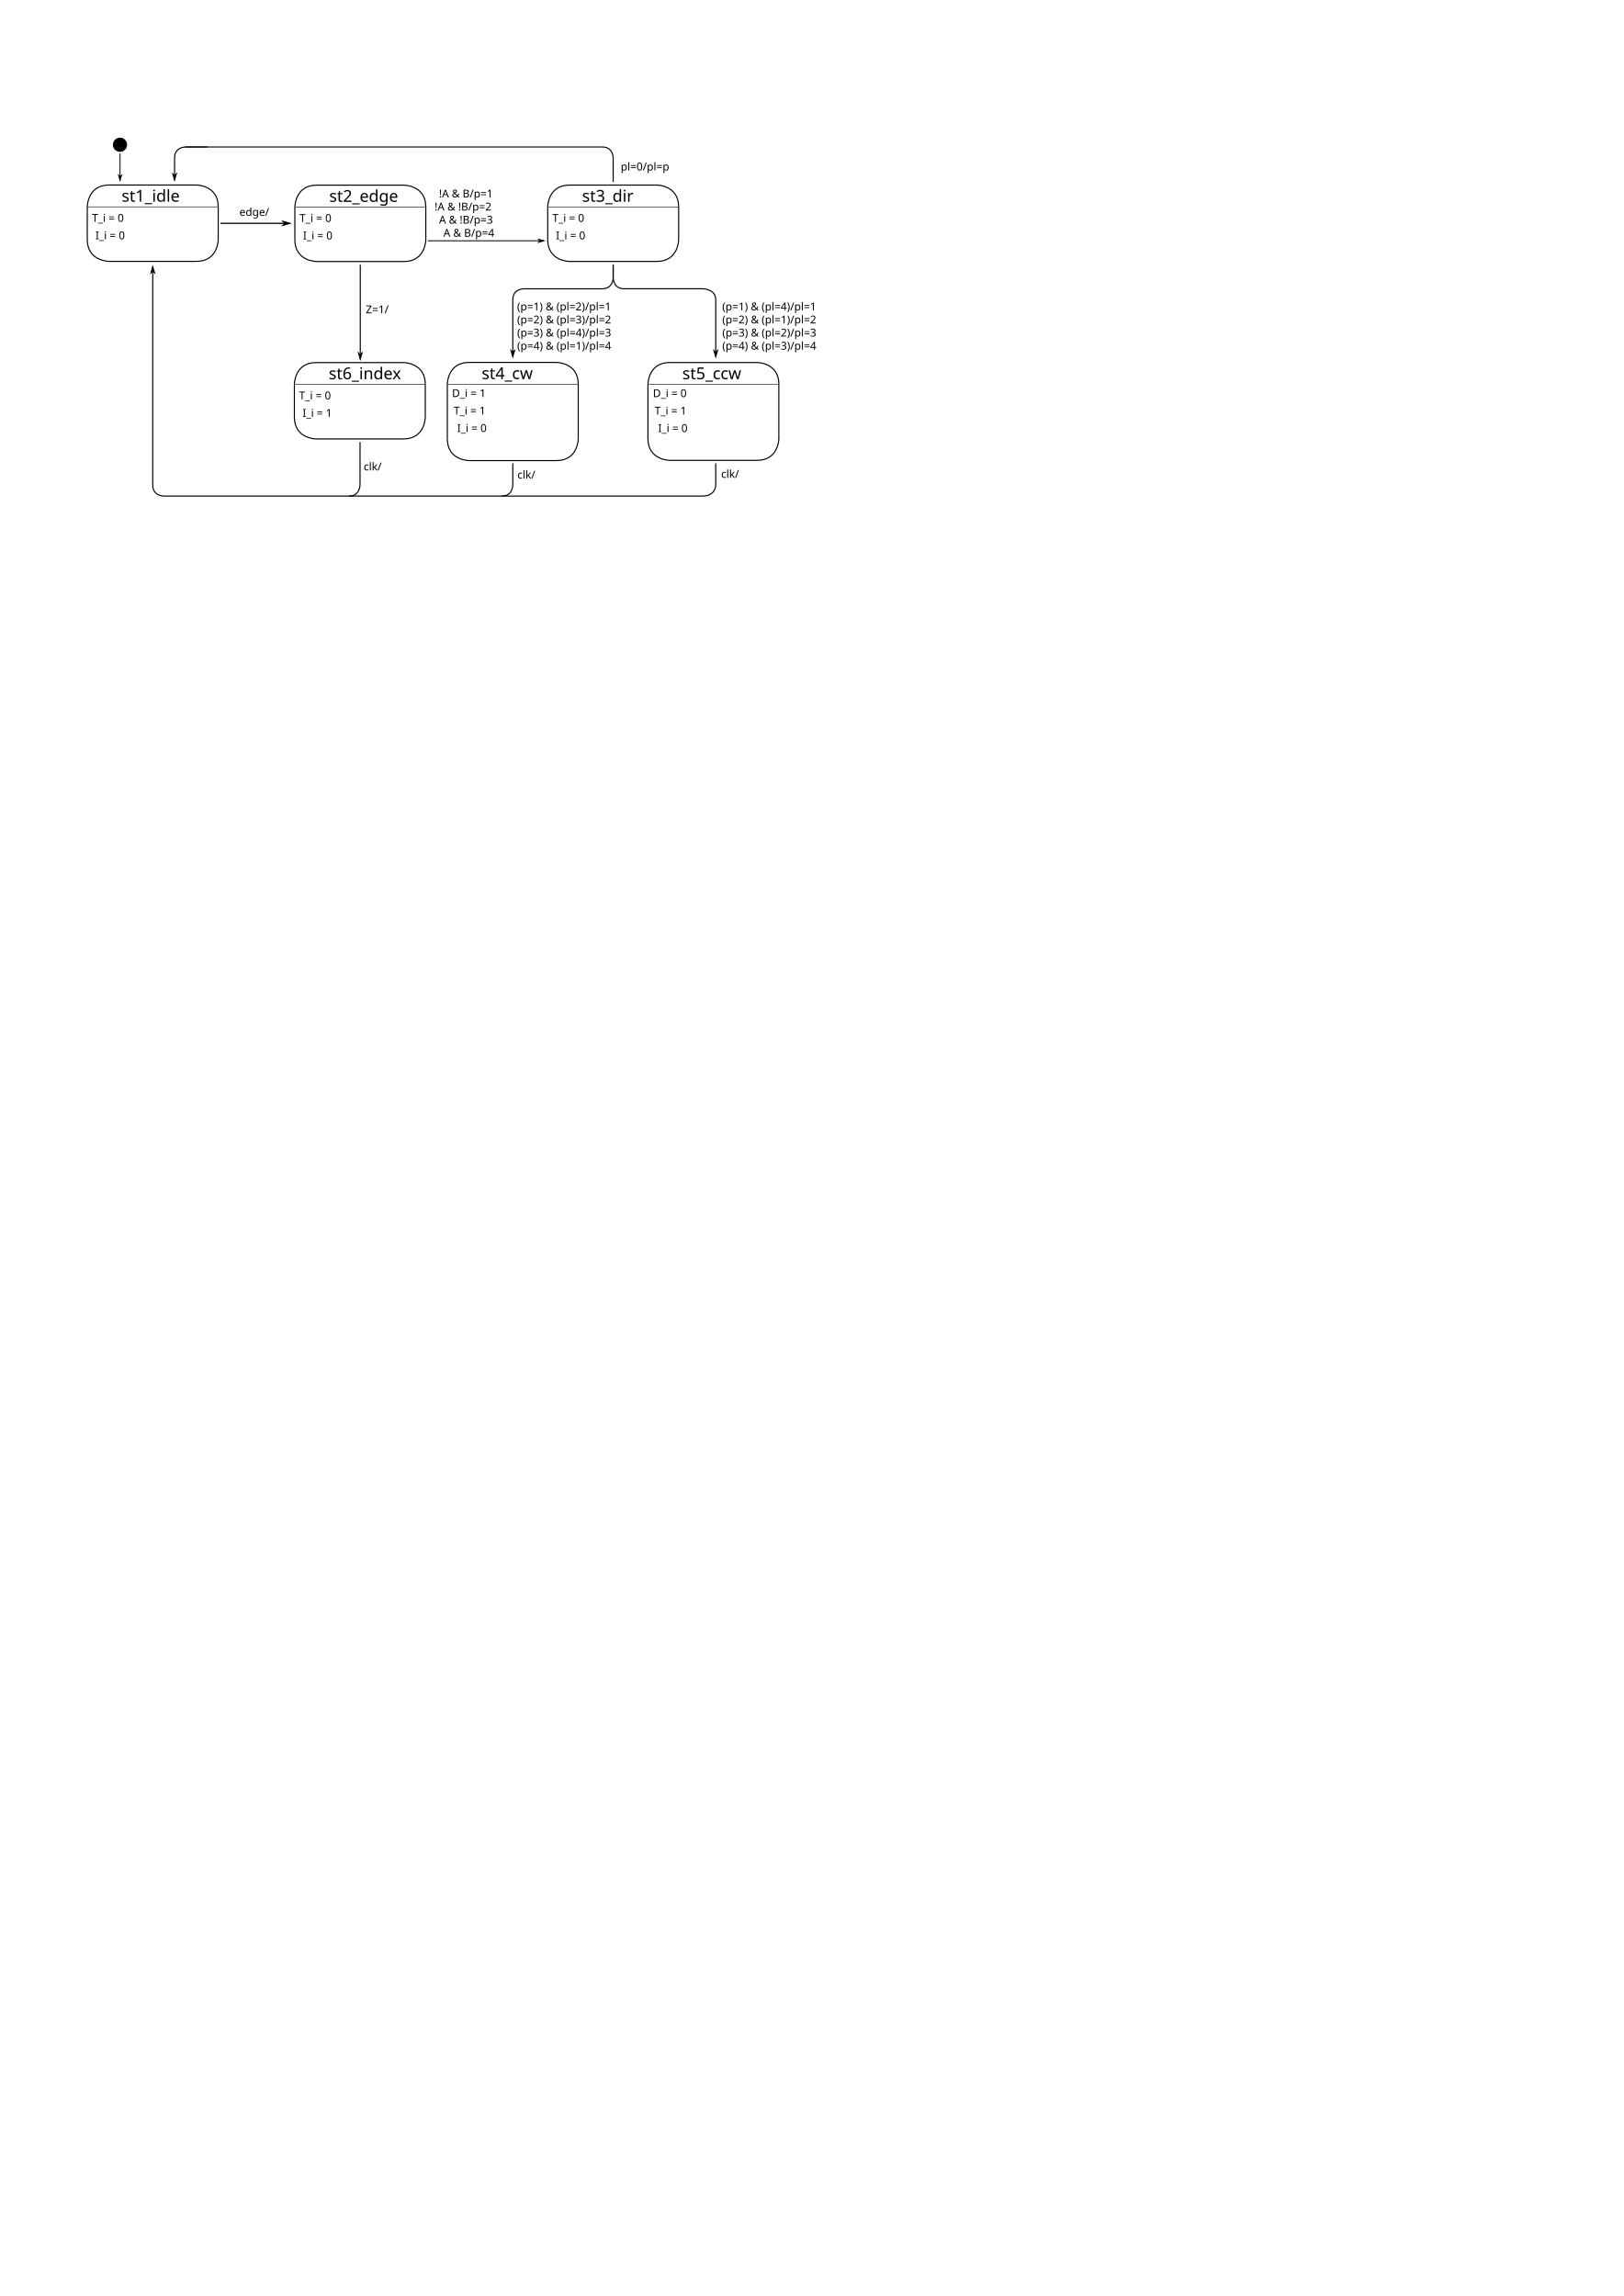
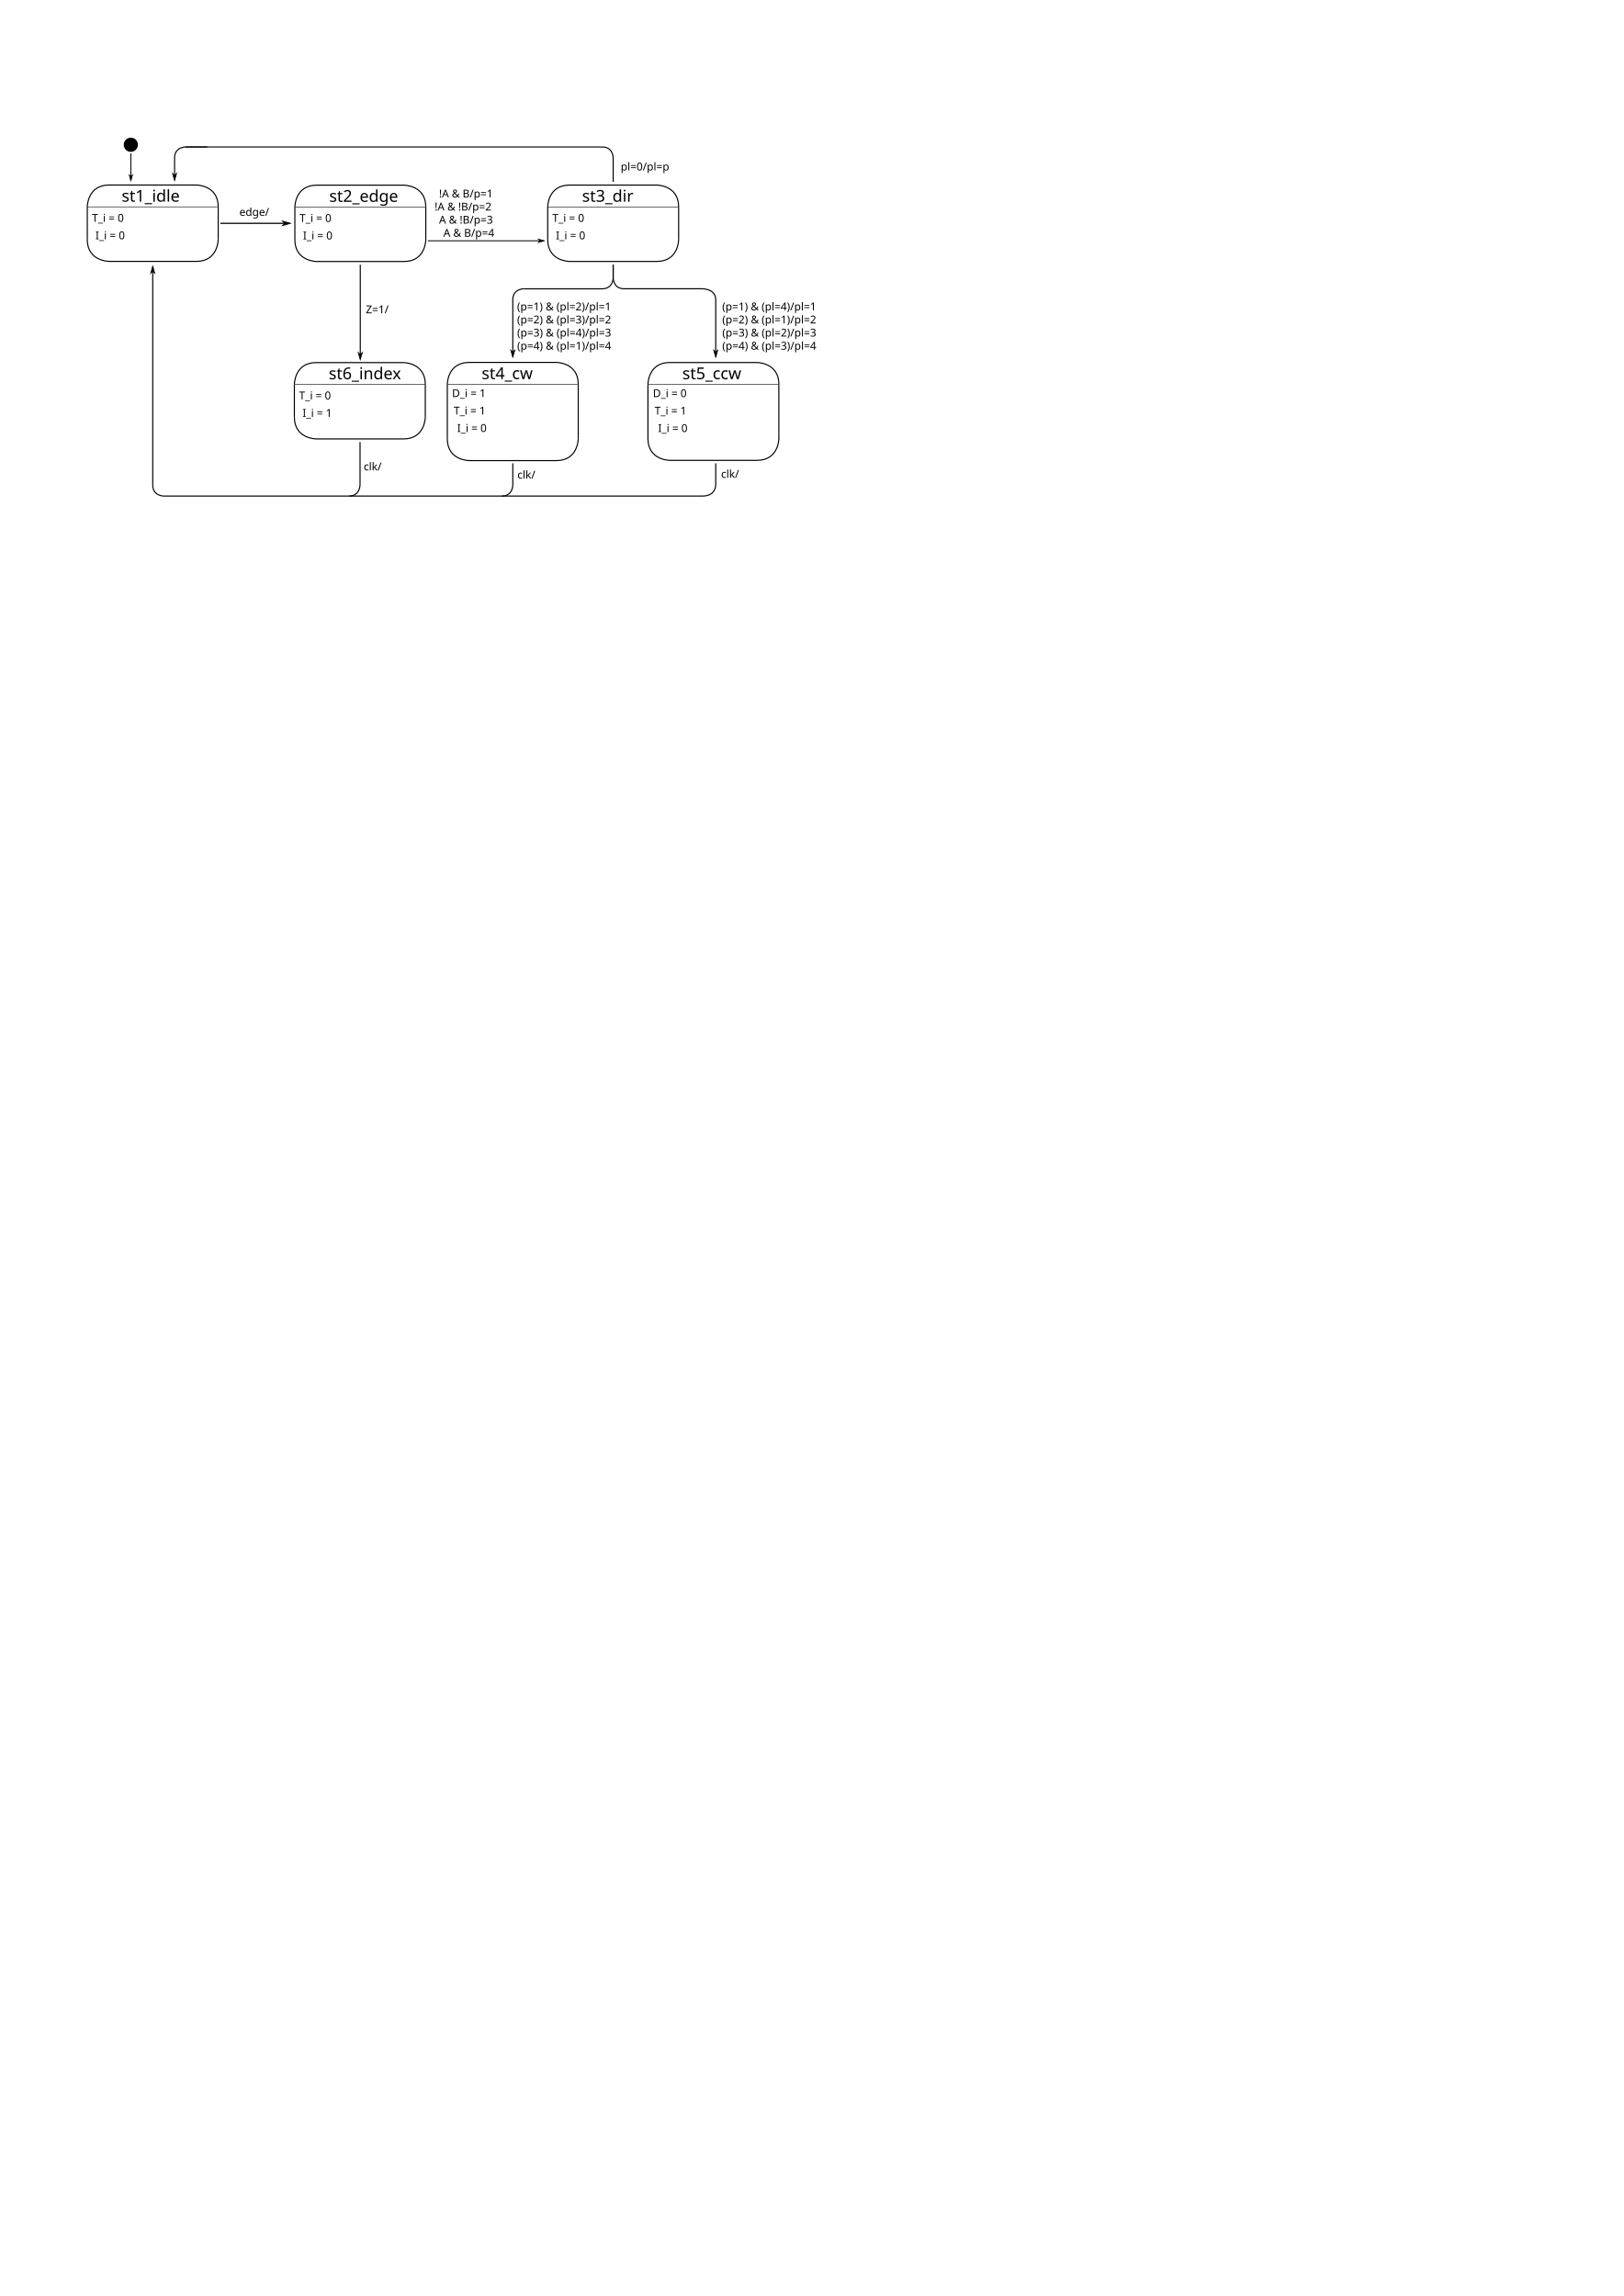
<svg xmlns="http://www.w3.org/2000/svg" width="210mm" height="297mm" viewBox="0 0 744.094 1052.362" id="svg4249" version="1.1">
  <defs id="defs4251">
    <marker style="overflow:visible;" id="marker4977" refX="0.0" refY="0.0" orient="auto">
      <path transform="scale(0.4) rotate(180) translate(10,0)" style="fill-rule:evenodd;stroke:#000000;stroke-width:1pt;stroke-opacity:1;fill:#000000;fill-opacity:1" d="M 0.0,0.0 L 5.0,-5.0 L -12.5,0.0 L 5.0,5.0 L 0.0,0.0 z " id="path4979" />
    </marker>
    <marker style="overflow:visible;" id="marker8967" refX="0.0" refY="0.0" orient="auto">
      <path transform="scale(0.4) rotate(180) translate(10,0)" style="fill-rule:evenodd;stroke:#000000;stroke-width:1pt;stroke-opacity:1;fill:#000000;fill-opacity:1" d="M 0.0,0.0 L 5.0,-5.0 L -12.5,0.0 L 5.0,5.0 L 0.0,0.0 z " id="path8969" />
    </marker>
    <marker orient="auto" refY="0.0" refX="0.0" id="marker8829" style="overflow:visible;">
      <path id="path8831" d="M 0.0,0.0 L 5.0,-5.0 L -12.5,0.0 L 5.0,5.0 L 0.0,0.0 z " style="fill-rule:evenodd;stroke:#000000;stroke-width:1pt;stroke-opacity:1;fill:#000000;fill-opacity:1" transform="scale(0.4) rotate(180) translate(10,0)" />
    </marker>
    <marker style="overflow:visible;" id="marker8721" refX="0.0" refY="0.0" orient="auto">
      <path transform="scale(0.4) rotate(180) translate(10,0)" style="fill-rule:evenodd;stroke:#000000;stroke-width:1pt;stroke-opacity:1;fill:#000000;fill-opacity:1" d="M 0.0,0.0 L 5.0,-5.0 L -12.5,0.0 L 5.0,5.0 L 0.0,0.0 z " id="path8723" />
    </marker>
    <marker orient="auto" refY="0.0" refX="0.0" id="marker5835" style="overflow:visible;">
      <path id="path5837" d="M 0.0,0.0 L 5.0,-5.0 L -12.5,0.0 L 5.0,5.0 L 0.0,0.0 z " style="fill-rule:evenodd;stroke:#000000;stroke-width:1pt;stroke-opacity:1;fill:#000000;fill-opacity:1" transform="scale(0.4) rotate(180) translate(10,0)" />
    </marker>
    <marker orient="auto" refY="0.0" refX="0.0" id="marker5759" style="overflow:visible;">
      <path id="path5761" d="M 0.0,0.0 L 5.0,-5.0 L -12.5,0.0 L 5.0,5.0 L 0.0,0.0 z " style="fill-rule:evenodd;stroke:#000000;stroke-width:1pt;stroke-opacity:1;fill:#000000;fill-opacity:1" transform="scale(0.2) rotate(180) translate(6,0)" />
    </marker>
    <marker orient="auto" refY="0.0" refX="0.0" id="marker5713" style="overflow:visible;">
      <path id="path5715" d="M 0.0,0.0 L 5.0,-5.0 L -12.5,0.0 L 5.0,5.0 L 0.0,0.0 z " style="fill-rule:evenodd;stroke:#000000;stroke-width:1pt;stroke-opacity:1;fill:#000000;fill-opacity:1" transform="scale(0.4) rotate(180) translate(10,0)" />
    </marker>
    <marker orient="auto" refY="0.0" refX="0.0" id="marker5665" style="overflow:visible;">
      <path id="path5667" d="M 0.0,0.0 L 5.0,-5.0 L -12.5,0.0 L 5.0,5.0 L 0.0,0.0 z " style="fill-rule:evenodd;stroke:#000000;stroke-width:1pt;stroke-opacity:1;fill:#000000;fill-opacity:1" transform="scale(0.4) rotate(180) translate(10,0)" />
    </marker>
    <marker orient="auto" refY="0.0" refX="0.0" id="Arrow2Lend" style="overflow:visible;">
      <path id="path5340" style="fill-rule:evenodd;stroke-width:0.625;stroke-linejoin:round;stroke:#000000;stroke-opacity:1;fill:#000000;fill-opacity:1" d="M 8.719,4.034 L -2.207,0.016 L 8.719,-4.002 C 6.973,-1.63 6.983,1.616 8.719,4.034 z " transform="scale(1.1) rotate(180) translate(1,0)" />
    </marker>
    <marker orient="auto" refY="0.0" refX="0.0" id="Arrow1Mend" style="overflow:visible;">
      <path id="path5328" d="M 0.0,0.0 L 5.0,-5.0 L -12.5,0.0 L 5.0,5.0 L 0.0,0.0 z " style="fill-rule:evenodd;stroke:#000000;stroke-width:1pt;stroke-opacity:1;fill:#000000;fill-opacity:1" transform="scale(0.4) rotate(180) translate(10,0)" />
    </marker>
    <marker orient="auto" refY="0.0" refX="0.0" id="Arrow1Send" style="overflow:visible;">
      <path id="path5334" d="M 0.0,0.0 L 5.0,-5.0 L -12.5,0.0 L 5.0,5.0 L 0.0,0.0 z " style="fill-rule:evenodd;stroke:#000000;stroke-width:1pt;stroke-opacity:1;fill:#000000;fill-opacity:1" transform="scale(0.2) rotate(180) translate(6,0)" />
    </marker>
    <marker orient="auto" refY="0" refX="0" id="marker5665-1" style="overflow:visible">
      <path id="path5667-7" d="M 0,0 5,-5 -12.5,0 5,5 0,0 Z" style="fill:#000000;fill-opacity:1;fill-rule:evenodd;stroke:#000000;stroke-width:1pt;stroke-opacity:1" transform="matrix(-0.4,0,0,-0.4,-4,0)" />
    </marker>
    <marker orient="auto" refY="0" refX="0" id="marker5665-1-2" style="overflow:visible">
      <path id="path5667-7-6" d="M 0,0 5,-5 -12.5,0 5,5 0,0 Z" style="fill:#000000;fill-opacity:1;fill-rule:evenodd;stroke:#000000;stroke-width:1pt;stroke-opacity:1" transform="matrix(-0.4,0,0,-0.4,-4,0)" />
    </marker>
    <marker orient="auto" refY="0" refX="0" id="marker5665-1-1" style="overflow:visible">
      <path id="path5667-7-5" d="M 0,0 5,-5 -12.5,0 5,5 0,0 Z" style="fill:#000000;fill-opacity:1;fill-rule:evenodd;stroke:#000000;stroke-width:1pt;stroke-opacity:1" transform="matrix(-0.4,0,0,-0.4,-4,0)" />
    </marker>
    <marker orient="auto" refY="0" refX="0" id="marker5665-1-0" style="overflow:visible">
      <path id="path5667-7-9" d="M 0,0 5,-5 -12.5,0 5,5 0,0 Z" style="fill:#000000;fill-opacity:1;fill-rule:evenodd;stroke:#000000;stroke-width:1pt;stroke-opacity:1" transform="matrix(-0.4,0,0,-0.4,-4,0)" />
    </marker>
    <marker orient="auto" refY="0" refX="0" id="marker5665-15" style="overflow:visible">
      <path id="path5667-9" d="M 0,0 5,-5 -12.5,0 5,5 0,0 Z" style="fill:#000000;fill-opacity:1;fill-rule:evenodd;stroke:#000000;stroke-width:1pt;stroke-opacity:1" transform="matrix(-0.4,0,0,-0.4,-4,0)" />
    </marker>
    <marker orient="auto" refY="0" refX="0" id="marker5665-3" style="overflow:visible">
      <path id="path5667-6" d="M 0,0 5,-5 -12.5,0 5,5 0,0 Z" style="fill:#000000;fill-opacity:1;fill-rule:evenodd;stroke:#000000;stroke-width:1pt;stroke-opacity:1" transform="matrix(-0.4,0,0,-0.4,-4,0)" />
    </marker>
    <marker orient="auto" refY="0" refX="0" id="marker5665-0" style="overflow:visible">
      <path id="path5667-3" d="M 0,0 5,-5 -12.5,0 5,5 0,0 Z" style="fill:#000000;fill-opacity:1;fill-rule:evenodd;stroke:#000000;stroke-width:1pt;stroke-opacity:1" transform="matrix(-0.4,0,0,-0.4,-4,0)" />
    </marker>
  </defs>
  <g id="layer1">
    <path style="fill:none;fill-rule:evenodd;stroke:#000000;stroke-width:0.5;stroke-linecap:butt;stroke-linejoin:miter;stroke-miterlimit:4;stroke-dasharray:none;stroke-opacity:1" d="m 40,94.8 c 0,0 0,-10 10,-10 10,0 40,0 40,0 0,0 10,0 10,10" id="path4799" />
    <path id="path4816" d="m 100,109.794 c 0,0 0,10 -10,10 -10,0 -40,0 -40,0 0,0 -10,0 -10,-10" style="fill:none;fill-rule:evenodd;stroke:#000000;stroke-width:0.5;stroke-linecap:butt;stroke-linejoin:miter;stroke-miterlimit:4;stroke-dasharray:none;stroke-opacity:1" />
    <text xml:space="preserve" style="font-style:normal;font-weight:normal;font-size:7.5px;line-height:125%;font-family:sans-serif;letter-spacing:0px;word-spacing:0px;fill:#000000;fill-opacity:1;stroke:none;stroke-width:1px;stroke-linecap:butt;stroke-linejoin:miter;stroke-opacity:1" x="55.738" y="92.441" id="text4827">
      <tspan id="tspan4829" x="55.738" y="92.441">st1_idle</tspan>
      <tspan x="55.738" y="101.816" id="tspan4831" />
    </text>
    <path style="fill:none;fill-rule:evenodd;stroke:#000000;stroke-width:0.25;stroke-linecap:butt;stroke-linejoin:miter;stroke-miterlimit:4;stroke-dasharray:none;stroke-opacity:1" d="m 40,94.8 60,0" id="path4833" />
    <path style="fill:none;fill-rule:evenodd;stroke:#000000;stroke-width:0.5;stroke-linecap:butt;stroke-linejoin:miter;stroke-miterlimit:4;stroke-dasharray:none;stroke-opacity:1" d="m 135.13,94.873 c 0,0 0,-10 10,-10 10,0 40,0 40,0 0,0 10,0 10,10" id="path4799-6" />
    <text xml:space="preserve" style="font-style:normal;font-weight:normal;font-size:7.5px;line-height:125%;font-family:sans-serif;letter-spacing:0px;word-spacing:0px;fill:#000000;fill-opacity:1;stroke:none;stroke-width:1px;stroke-linecap:butt;stroke-linejoin:miter;stroke-opacity:1" x="150.869" y="92.515" id="text4827-7">
      <tspan id="tspan4829-5" x="150.869" y="92.515">st2_edge</tspan>
      <tspan x="150.869" y="101.89" id="tspan4831-3" />
    </text>
    <path style="fill:none;fill-rule:evenodd;stroke:#000000;stroke-width:0.25;stroke-linecap:butt;stroke-linejoin:miter;stroke-miterlimit:4;stroke-dasharray:none;stroke-opacity:1" d="m 135.13,94.873 60,0" id="path4833-5" />
    <path style="fill:none;fill-rule:evenodd;stroke:#000000;stroke-width:0.5;stroke-linecap:butt;stroke-linejoin:miter;stroke-miterlimit:4;stroke-dasharray:none;stroke-opacity:1" d="m 251,94.831 c 0,0 0,-10 10,-10 10,0 40,0 40,0 0,0 10,0 10,10" id="path4799-62" />
    <text xml:space="preserve" style="font-style:normal;font-weight:normal;font-size:7.5px;line-height:125%;font-family:sans-serif;letter-spacing:0px;word-spacing:0px;fill:#000000;fill-opacity:1;stroke:none;stroke-width:1px;stroke-linecap:butt;stroke-linejoin:miter;stroke-opacity:1" x="266.738" y="92.472" id="text4827-9">
      <tspan id="tspan4829-1" x="266.738" y="92.472">st3_dir</tspan>
      <tspan x="266.738" y="101.847" id="tspan4831-2" />
    </text>
    <path style="fill:none;fill-rule:evenodd;stroke:#000000;stroke-width:0.25;stroke-linecap:butt;stroke-linejoin:miter;stroke-miterlimit:4;stroke-dasharray:none;stroke-opacity:1" d="m 251,94.831 60,0" id="path4833-7" />
    <path style="fill:none;fill-rule:evenodd;stroke:#000000;stroke-width:0.5;stroke-linecap:butt;stroke-linejoin:miter;stroke-miterlimit:4;stroke-dasharray:none;stroke-opacity:1" d="m 204.991,176.115 c 0,0 0,-10 10,-10 10,0 40,0 40,0 0,0 10,0 10,10" id="path4799-0" />
    <text xml:space="preserve" style="font-style:normal;font-weight:normal;font-size:7.5px;line-height:125%;font-family:sans-serif;letter-spacing:0px;word-spacing:0px;fill:#000000;fill-opacity:1;stroke:none;stroke-width:1px;stroke-linecap:butt;stroke-linejoin:miter;stroke-opacity:1" x="220.729" y="173.757" id="text4827-93">
      <tspan id="tspan4829-6" x="220.729" y="173.757">st4_cw</tspan>
      <tspan x="220.729" y="183.132" id="tspan4831-0" />
    </text>
    <path style="fill:none;fill-rule:evenodd;stroke:#000000;stroke-width:0.25;stroke-linecap:butt;stroke-linejoin:miter;stroke-miterlimit:4;stroke-dasharray:none;stroke-opacity:1" d="m 204.991,176.115 60,0" id="path4833-6" />
    <path style="fill:none;fill-rule:evenodd;stroke:#000000;stroke-width:0.5;stroke-linecap:butt;stroke-linejoin:miter;stroke-miterlimit:4;stroke-dasharray:none;stroke-opacity:1" d="m 296.934,176.154 c 0,0 0,-10 10,-10 10,0 40,0 40,0 0,0 10,0 10,10" id="path4799-2" />
    <text xml:space="preserve" style="font-style:normal;font-weight:normal;font-size:7.5px;line-height:125%;font-family:sans-serif;letter-spacing:0px;word-spacing:0px;fill:#000000;fill-opacity:1;stroke:none;stroke-width:1px;stroke-linecap:butt;stroke-linejoin:miter;stroke-opacity:1" x="312.673" y="173.796" id="text4827-6">
      <tspan id="tspan4829-18" x="312.673" y="173.796">st5_ccw</tspan>
      <tspan x="312.673" y="183.171" id="tspan4831-7" />
    </text>
    <path style="fill:none;fill-rule:evenodd;stroke:#000000;stroke-width:0.25;stroke-linecap:butt;stroke-linejoin:miter;stroke-miterlimit:4;stroke-dasharray:none;stroke-opacity:1" d="m 296.934,176.154 60,0" id="path4833-9" />
    <path style="fill:none;fill-rule:evenodd;stroke:#000000;stroke-width:0.5;stroke-linecap:butt;stroke-linejoin:miter;stroke-miterlimit:4;stroke-dasharray:none;stroke-opacity:1" d="m 134.903,176.185 c 0,0 0,-10 10,-10 10,0 40,0 40,0 0,0 10,0 10,10" id="path4799-20" />
    <text xml:space="preserve" style="font-style:normal;font-weight:normal;font-size:7.5px;line-height:125%;font-family:sans-serif;letter-spacing:0px;word-spacing:0px;fill:#000000;fill-opacity:1;stroke:none;stroke-width:1px;stroke-linecap:butt;stroke-linejoin:miter;stroke-opacity:1" x="150.641" y="173.826" id="text4827-2">
      <tspan id="tspan4829-3" x="150.641" y="173.826">st6_index</tspan>
      <tspan x="150.641" y="183.201" id="tspan4831-75" />
    </text>
    <path style="fill:none;fill-rule:evenodd;stroke:#000000;stroke-width:0.25;stroke-linecap:butt;stroke-linejoin:miter;stroke-miterlimit:4;stroke-dasharray:none;stroke-opacity:1" d="m 134.903,176.185 60,0" id="path4833-92" />
    <text xml:space="preserve" style="font-style:normal;font-weight:normal;font-size:7.5px;line-height:125%;font-family:sans-serif;letter-spacing:0px;word-spacing:0px;fill:#000000;fill-opacity:1;stroke:none;stroke-width:1px;stroke-linecap:butt;stroke-linejoin:miter;stroke-opacity:1" x="42.149" y="101.663" id="text4975">
      <tspan id="tspan4977" x="42.149" y="101.663" style="font-size:5px">T_i = 0</tspan>
    </text>
    <text xml:space="preserve" style="font-style:normal;font-weight:normal;font-size:7.5px;line-height:125%;font-family:sans-serif;letter-spacing:0px;word-spacing:0px;fill:#000000;fill-opacity:1;stroke:none;stroke-width:1px;stroke-linecap:butt;stroke-linejoin:miter;stroke-opacity:1" x="43.727" y="109.663" id="text4975-2">
      <tspan id="tspan4977-8" x="43.727" y="109.663" style="font-size:5px">I_i = 0</tspan>
    </text>
    <path style="fill:none;fill-rule:evenodd;stroke:#000000;stroke-width:0.5;stroke-linecap:butt;stroke-linejoin:miter;stroke-miterlimit:4;stroke-dasharray:none;stroke-opacity:1" d="M 40,94.8 40,109.8" id="path5020" />
    <path style="fill:none;fill-rule:evenodd;stroke:#000000;stroke-width:0.5;stroke-linecap:butt;stroke-linejoin:miter;stroke-miterlimit:4;stroke-dasharray:none;stroke-opacity:1" d="m 100,94.8 0,15" id="path5022" />
    <path id="path4816-9" d="m 195.126,109.862 c 0,0 0,10 -10,10 -10,0 -40,0 -40,0 0,0 -10,0 -10,-10" style="fill:none;fill-rule:evenodd;stroke:#000000;stroke-width:0.5;stroke-linecap:butt;stroke-linejoin:miter;stroke-miterlimit:4;stroke-dasharray:none;stroke-opacity:1" />
    <text xml:space="preserve" style="font-style:normal;font-weight:normal;font-size:7.5px;line-height:125%;font-family:sans-serif;letter-spacing:0px;word-spacing:0px;fill:#000000;fill-opacity:1;stroke:none;stroke-width:1px;stroke-linecap:butt;stroke-linejoin:miter;stroke-opacity:1" x="137.274" y="101.733" id="text4975-7">
      <tspan id="tspan4977-3" x="137.274" y="101.733" style="font-size:5px">T_i = 0</tspan>
    </text>
    <text xml:space="preserve" style="font-style:normal;font-weight:normal;font-size:7.5px;line-height:125%;font-family:sans-serif;letter-spacing:0px;word-spacing:0px;fill:#000000;fill-opacity:1;stroke:none;stroke-width:1px;stroke-linecap:butt;stroke-linejoin:miter;stroke-opacity:1" x="138.853" y="109.733" id="text4975-2-6">
      <tspan id="tspan4977-8-1" x="138.853" y="109.733" style="font-size:5px">I_i = 0</tspan>
    </text>
    <path style="fill:none;fill-rule:evenodd;stroke:#000000;stroke-width:0.5;stroke-linecap:butt;stroke-linejoin:miter;stroke-miterlimit:4;stroke-dasharray:none;stroke-opacity:1" d="m 135.126,94.869 0,14.999" id="path5020-2" />
    <path style="fill:none;fill-rule:evenodd;stroke:#000000;stroke-width:0.5;stroke-linecap:butt;stroke-linejoin:miter;stroke-miterlimit:4;stroke-dasharray:none;stroke-opacity:1" d="m 195.13,94.869 0,14.999" id="path5022-9" />
    <path id="path4816-3" d="m 311,109.825 c 0,0 0,10 -10,10 -10,0 -40,0 -40,0 0,0 -10,0 -10,-10" style="fill:none;fill-rule:evenodd;stroke:#000000;stroke-width:0.5;stroke-linecap:butt;stroke-linejoin:miter;stroke-miterlimit:4;stroke-dasharray:none;stroke-opacity:1" />
    <text xml:space="preserve" style="font-style:normal;font-weight:normal;font-size:7.5px;line-height:125%;font-family:sans-serif;letter-spacing:0px;word-spacing:0px;fill:#000000;fill-opacity:1;stroke:none;stroke-width:1px;stroke-linecap:butt;stroke-linejoin:miter;stroke-opacity:1" x="253.149" y="101.695" id="text4975-1">
      <tspan id="tspan4977-9" x="253.149" y="101.695" style="font-size:5px">T_i = 0</tspan>
    </text>
    <text xml:space="preserve" style="font-style:normal;font-weight:normal;font-size:7.5px;line-height:125%;font-family:sans-serif;letter-spacing:0px;word-spacing:0px;fill:#000000;fill-opacity:1;stroke:none;stroke-width:1px;stroke-linecap:butt;stroke-linejoin:miter;stroke-opacity:1" x="254.727" y="109.695" id="text4975-2-4">
      <tspan id="tspan4977-8-7" x="254.727" y="109.695" style="font-size:5px">I_i = 0</tspan>
    </text>
    <path style="fill:none;fill-rule:evenodd;stroke:#000000;stroke-width:0.5;stroke-linecap:butt;stroke-linejoin:miter;stroke-miterlimit:4;stroke-dasharray:none;stroke-opacity:1" d="m 251,94.831 0,15" id="path5020-8" />
    <path style="fill:none;fill-rule:evenodd;stroke:#000000;stroke-width:0.5;stroke-linecap:butt;stroke-linejoin:miter;stroke-miterlimit:4;stroke-dasharray:none;stroke-opacity:1" d="m 311,94.831 0,15" id="path5022-4" />
    <path id="path4816-6" d="m 264.991,201.109 c 0,0 0,10 -10,10 -10,0 -40,0 -40,0 0,0 -10,0 -10,-10" style="fill:none;fill-rule:evenodd;stroke:#000000;stroke-width:0.5;stroke-linecap:butt;stroke-linejoin:miter;stroke-miterlimit:4;stroke-dasharray:none;stroke-opacity:1" />
    <text xml:space="preserve" style="font-style:normal;font-weight:normal;font-size:7.5px;line-height:125%;font-family:sans-serif;letter-spacing:0px;word-spacing:0px;fill:#000000;fill-opacity:1;stroke:none;stroke-width:1px;stroke-linecap:butt;stroke-linejoin:miter;stroke-opacity:1" x="207.921" y="189.979" id="text4975-5">
      <tspan id="tspan4977-6" x="207.921" y="189.979" style="font-size:5px">T_i = 1</tspan>
    </text>
    <text xml:space="preserve" style="font-style:normal;font-weight:normal;font-size:7.5px;line-height:125%;font-family:sans-serif;letter-spacing:0px;word-spacing:0px;fill:#000000;fill-opacity:1;stroke:none;stroke-width:1px;stroke-linecap:butt;stroke-linejoin:miter;stroke-opacity:1" x="209.499" y="197.979" id="text4975-2-9">
      <tspan id="tspan4977-8-3" x="209.499" y="197.979" style="font-size:5px">I_i = 0</tspan>
    </text>
    <path style="fill:none;fill-rule:evenodd;stroke:#000000;stroke-width:0.5;stroke-linecap:butt;stroke-linejoin:miter;stroke-miterlimit:4;stroke-dasharray:none;stroke-opacity:1" d="m 204.991,176.115 0,25" id="path5020-7" />
    <path id="path4816-2" d="m 356.935,200.999 c 0,0 0,10 -10,10 -10,0 -40,0 -40,0 0,0 -10,0 -10,-10" style="fill:none;fill-rule:evenodd;stroke:#000000;stroke-width:0.5;stroke-linecap:butt;stroke-linejoin:miter;stroke-miterlimit:4;stroke-dasharray:none;stroke-opacity:1" />
    <path id="path4816-8" d="m 194.903,191.179 c 0,0 0,10 -10,10 -10,0 -40,0 -40,0 0,0 -10,0 -10,-10" style="fill:none;fill-rule:evenodd;stroke:#000000;stroke-width:0.5;stroke-linecap:butt;stroke-linejoin:miter;stroke-miterlimit:4;stroke-dasharray:none;stroke-opacity:1" />
    <text xml:space="preserve" style="font-style:normal;font-weight:normal;font-size:7.5px;line-height:125%;font-family:sans-serif;letter-spacing:0px;word-spacing:0px;fill:#000000;fill-opacity:1;stroke:none;stroke-width:1px;stroke-linecap:butt;stroke-linejoin:miter;stroke-opacity:1" x="137.052" y="183.048" id="text4975-8">
      <tspan id="tspan4977-4" x="137.052" y="183.048" style="font-size:5px">T_i = 0</tspan>
    </text>
    <text xml:space="preserve" style="font-style:normal;font-weight:normal;font-size:7.5px;line-height:125%;font-family:sans-serif;letter-spacing:0px;word-spacing:0px;fill:#000000;fill-opacity:1;stroke:none;stroke-width:1px;stroke-linecap:butt;stroke-linejoin:miter;stroke-opacity:1" x="138.63" y="191.048" id="text4975-2-3">
      <tspan id="tspan4977-8-14" x="138.63" y="191.048" style="font-size:5px">I_i = 1</tspan>
    </text>
    <path style="fill:none;fill-rule:evenodd;stroke:#000000;stroke-width:0.5;stroke-linecap:butt;stroke-linejoin:miter;stroke-miterlimit:4;stroke-dasharray:none;stroke-opacity:1" d="m 134.903,176.185 0,15" id="path5020-9" />
    <path style="fill:none;fill-rule:evenodd;stroke:#000000;stroke-width:0.5;stroke-linecap:butt;stroke-linejoin:miter;stroke-miterlimit:4;stroke-dasharray:none;stroke-opacity:1" d="m 194.903,176.185 0,15" id="path5022-2" />
    <path style="fill:none;fill-rule:evenodd;stroke:#000000;stroke-width:0.5;stroke-linecap:butt;stroke-linejoin:miter;stroke-miterlimit:4;stroke-dasharray:none;stroke-opacity:1" d="m 264.991,176.115 0,25" id="path5020-7-6" />
    <text xml:space="preserve" style="font-style:normal;font-weight:normal;font-size:7.5px;line-height:125%;font-family:sans-serif;letter-spacing:0px;word-spacing:0px;fill:#000000;fill-opacity:1;stroke:none;stroke-width:1px;stroke-linecap:butt;stroke-linejoin:miter;stroke-opacity:1" x="207.14" y="181.979" id="text4975-5-8">
      <tspan id="tspan4977-6-9" x="207.14" y="181.979" style="font-size:5px">D_i = 1</tspan>
    </text>
    <flowRoot xml:space="preserve" id="flowRoot5223" style="fill:black;stroke:none;stroke-opacity:1;stroke-width:1px;stroke-linejoin:miter;stroke-linecap:butt;fill-opacity:1;font-family:sans-serif;font-style:normal;font-weight:normal;font-size:7.5px;line-height:125%;letter-spacing:0px;word-spacing:0px">
      <flowRegion id="flowRegion5225">
        <rect id="rect5227" width="22" height="14" x="471" y="101.362" />
      </flowRegion>
      <flowPara id="flowPara5229" />
    </flowRoot>
    <path style="fill:none;fill-rule:evenodd;stroke:#000000;stroke-width:0.5;stroke-linecap:butt;stroke-linejoin:miter;stroke-miterlimit:4;stroke-dasharray:none;stroke-opacity:1" d="m 356.918,176.154 0,25" id="path5020-7-6-2" />
    <path style="fill:none;fill-rule:evenodd;stroke:#000000;stroke-width:0.5;stroke-linecap:butt;stroke-linejoin:miter;stroke-miterlimit:4;stroke-dasharray:none;stroke-opacity:1" d="m 296.934,176.154 0,25" id="path5020-7-6-4" />
    <text xml:space="preserve" style="font-style:normal;font-weight:normal;font-size:7.5px;line-height:125%;font-family:sans-serif;letter-spacing:0px;word-spacing:0px;fill:#000000;fill-opacity:1;stroke:none;stroke-width:1px;stroke-linecap:butt;stroke-linejoin:miter;stroke-opacity:1" x="299.989" y="190.018" id="text4975-5-9">
      <tspan id="tspan4977-6-5" x="299.989" y="190.018" style="font-size:5px">T_i = 1</tspan>
    </text>
    <text xml:space="preserve" style="font-style:normal;font-weight:normal;font-size:7.5px;line-height:125%;font-family:sans-serif;letter-spacing:0px;word-spacing:0px;fill:#000000;fill-opacity:1;stroke:none;stroke-width:1px;stroke-linecap:butt;stroke-linejoin:miter;stroke-opacity:1" x="301.568" y="198.018" id="text4975-2-9-0">
      <tspan id="tspan4977-8-3-4" x="301.568" y="198.018" style="font-size:5px">I_i = 0</tspan>
    </text>
    <text xml:space="preserve" style="font-style:normal;font-weight:normal;font-size:7.5px;line-height:125%;font-family:sans-serif;letter-spacing:0px;word-spacing:0px;fill:#000000;fill-opacity:1;stroke:none;stroke-width:1px;stroke-linecap:butt;stroke-linejoin:miter;stroke-opacity:1" x="299.208" y="182.018" id="text4975-5-8-8">
      <tspan id="tspan4977-6-9-7" x="299.208" y="182.018" style="font-size:5px">D_i = 0</tspan>
    </text>
    <path style="fill:none;fill-rule:evenodd;stroke:#000000;stroke-width:0.553;stroke-linecap:butt;stroke-linejoin:miter;stroke-miterlimit:4;stroke-dasharray:none;stroke-opacity:1;marker-end:url(#marker5665)" d="m 101.005,102.362 31.65,0" id="path5711" />
    <text xml:space="preserve" style="font-style:normal;font-weight:normal;font-size:7.5px;line-height:125%;font-family:sans-serif;letter-spacing:0px;word-spacing:0px;fill:#000000;fill-opacity:1;stroke:none;stroke-width:1px;stroke-linecap:butt;stroke-linejoin:miter;stroke-opacity:1" x="109.693" y="98.925" id="text6861">
      <tspan id="tspan6863" x="109.693" y="98.925" style="font-size:5px">edge/</tspan>
    </text>
    <path style="fill:none;fill-rule:evenodd;stroke:#000000;stroke-width:0.429;stroke-linecap:butt;stroke-linejoin:miter;stroke-miterlimit:4;stroke-dasharray:none;stroke-opacity:1;marker-end:url(#marker5665-1)" d="m 196.033,110.362 53.114,0" id="path5711-2" />
    <text xml:space="preserve" style="font-style:normal;font-weight:normal;font-size:7.5px;line-height:125%;font-family:sans-serif;letter-spacing:0px;word-spacing:0px;fill:#000000;fill-opacity:1;stroke:none;stroke-width:1px;stroke-linecap:butt;stroke-linejoin:miter;stroke-opacity:1" x="201.196" y="102.496" id="text6861-7">
      <tspan id="tspan6863-2" x="201.196" y="102.496" style="font-size:5px">A &amp; !B/p=3 </tspan>
    </text>
    <text xml:space="preserve" style="font-style:normal;font-weight:normal;font-size:7.5px;line-height:125%;font-family:sans-serif;letter-spacing:0px;word-spacing:0px;fill:#000000;fill-opacity:1;stroke:none;stroke-width:1px;stroke-linecap:butt;stroke-linejoin:miter;stroke-opacity:1" x="201.178" y="90.503" id="text6861-7-0">
      <tspan id="tspan6863-2-6" x="201.178" y="90.503" style="font-size:5px">!A &amp; B/p=1 </tspan>
    </text>
    <text xml:space="preserve" style="font-style:normal;font-weight:normal;font-size:7.5px;line-height:125%;font-family:sans-serif;letter-spacing:0px;word-spacing:0px;fill:#000000;fill-opacity:1;stroke:none;stroke-width:1px;stroke-linecap:butt;stroke-linejoin:miter;stroke-opacity:1" x="203.19" y="108.512" id="text6861-7-4">
      <tspan id="tspan6863-2-9" x="203.19" y="108.512" style="font-size:5px">A &amp; B/p=4 </tspan>
    </text>
    <text xml:space="preserve" style="font-style:normal;font-weight:normal;font-size:7.5px;line-height:125%;font-family:sans-serif;letter-spacing:0px;word-spacing:0px;fill:#000000;fill-opacity:1;stroke:none;stroke-width:1px;stroke-linecap:butt;stroke-linejoin:miter;stroke-opacity:1" x="199.173" y="96.495" id="text6861-7-7">
      <tspan id="tspan6863-2-1" x="199.173" y="96.495" style="font-size:5px">!A &amp; !B/p=2 </tspan>
    </text>
    <flowRoot xml:space="preserve" id="flowRoot7833" style="fill:black;stroke:none;stroke-opacity:1;stroke-width:1px;stroke-linejoin:miter;stroke-linecap:butt;fill-opacity:1;font-family:sans-serif;font-style:normal;font-weight:normal;font-size:7.5px;line-height:125%;letter-spacing:0px;word-spacing:0px">
      <flowRegion id="flowRegion7835">
        <rect id="rect7837" width="83" height="13" x="185" y="140.362" />
      </flowRegion>
      <flowPara id="flowPara7839" />
    </flowRoot>
    <path style="fill:none;fill-rule:evenodd;stroke:#000000;stroke-width:0.5;stroke-linecap:butt;stroke-linejoin:miter;stroke-opacity:1;stroke-miterlimit:4;stroke-dasharray:none" d="m 281,121.362 0,6 c 0,0 0,5 -5,5 -5,0 -36,0 -36,0" id="path8414" />
    <path style="fill:none;fill-rule:evenodd;stroke:#000000;stroke-width:0.5;stroke-linecap:butt;stroke-linejoin:miter;stroke-miterlimit:4;stroke-dasharray:none;stroke-opacity:1" d="m 281.003,121.355 0,6 c 0,0 0,5 5,5 5,0 36,0 36,0" id="path8414-9" />
    <text xml:space="preserve" style="font-style:normal;font-weight:normal;font-size:7.5px;line-height:125%;font-family:sans-serif;letter-spacing:0px;word-spacing:0px;fill:#000000;fill-opacity:1;stroke:none;stroke-width:1px;stroke-linecap:butt;stroke-linejoin:miter;stroke-opacity:1" x="236.999" y="160.263" id="text6861-7-0-4">
      <tspan id="tspan6863-2-6-8" x="236.999" y="160.263" style="font-size:5px">(p=4) &amp; (pl=1)/pl=4</tspan>
    </text>
    <text xml:space="preserve" style="font-style:normal;font-weight:normal;font-size:7.5px;line-height:125%;font-family:sans-serif;letter-spacing:0px;word-spacing:0px;fill:#000000;fill-opacity:1;stroke:none;stroke-width:1px;stroke-linecap:butt;stroke-linejoin:miter;stroke-opacity:1" x="236.96" y="142.261" id="text6861-7-0-4-1">
      <tspan id="tspan6863-2-6-8-2" x="236.96" y="142.261" style="font-size:5px">(p=1) &amp; (pl=2)/pl=1</tspan>
    </text>
    <text xml:space="preserve" style="font-style:normal;font-weight:normal;font-size:7.5px;line-height:125%;font-family:sans-serif;letter-spacing:0px;word-spacing:0px;fill:#000000;fill-opacity:1;stroke:none;stroke-width:1px;stroke-linecap:butt;stroke-linejoin:miter;stroke-opacity:1" x="236.988" y="148.246" id="text6861-7-0-4-9">
      <tspan id="tspan6863-2-6-8-3" x="236.988" y="148.246" style="font-size:5px">(p=2) &amp; (pl=3)/pl=2</tspan>
    </text>
    <text xml:space="preserve" style="font-style:normal;font-weight:normal;font-size:7.5px;line-height:125%;font-family:sans-serif;letter-spacing:0px;word-spacing:0px;fill:#000000;fill-opacity:1;stroke:none;stroke-width:1px;stroke-linecap:butt;stroke-linejoin:miter;stroke-opacity:1" x="237.004" y="154.246" id="text6861-7-0-4-90">
      <tspan id="tspan6863-2-6-8-8" x="237.004" y="154.246" style="font-size:5px">(p=3) &amp; (pl=4)/pl=3</tspan>
    </text>
    <path style="fill:none;fill-rule:evenodd;stroke:#000000;stroke-width:0.5;stroke-linecap:butt;stroke-linejoin:miter;stroke-opacity:1;stroke-miterlimit:4;stroke-dasharray:none" d="m 281,83.362 0,-11 c 0,0 0,-5 -5,-5 -5,0 -191,0 -191,0" id="path8639" />
    <path style="fill:none;fill-rule:evenodd;stroke:#000000;stroke-width:0.5;stroke-linecap:butt;stroke-linejoin:miter;stroke-miterlimit:4;stroke-dasharray:none;stroke-opacity:1;marker-end:url(#marker5835)" d="m 95,67.362 -10,0 c 0,0 -5,0 -5,5 0,5 0,10 0,10" id="path8641" />
    <text xml:space="preserve" style="font-style:normal;font-weight:normal;font-size:7.5px;line-height:125%;font-family:sans-serif;letter-spacing:0px;word-spacing:0px;fill:#000000;fill-opacity:1;stroke:none;stroke-width:1px;stroke-linecap:butt;stroke-linejoin:miter;stroke-opacity:1" x="284.46" y="78.136" id="text6861-7-0-4-1-0">
      <tspan id="tspan6863-2-6-8-2-9" x="284.46" y="78.136" style="font-size:5px">pl=0/pl=p</tspan>
    </text>
    <text xml:space="preserve" style="font-style:normal;font-weight:normal;font-size:7.5px;line-height:125%;font-family:sans-serif;letter-spacing:0px;word-spacing:0px;fill:#000000;fill-opacity:1;stroke:none;stroke-width:1px;stroke-linecap:butt;stroke-linejoin:miter;stroke-opacity:1" x="330.999" y="160.263" id="text6861-7-0-4-6">
      <tspan id="tspan6863-2-6-8-38" x="330.999" y="160.263" style="font-size:5px">(p=4) &amp; (pl=3)/pl=4</tspan>
    </text>
    <text xml:space="preserve" style="font-style:normal;font-weight:normal;font-size:7.5px;line-height:125%;font-family:sans-serif;letter-spacing:0px;word-spacing:0px;fill:#000000;fill-opacity:1;stroke:none;stroke-width:1px;stroke-linecap:butt;stroke-linejoin:miter;stroke-opacity:1" x="330.96" y="142.261" id="text6861-7-0-4-1-5">
      <tspan id="tspan6863-2-6-8-2-6" x="330.96" y="142.261" style="font-size:5px">(p=1) &amp; (pl=4)/pl=1</tspan>
    </text>
    <text xml:space="preserve" style="font-style:normal;font-weight:normal;font-size:7.5px;line-height:125%;font-family:sans-serif;letter-spacing:0px;word-spacing:0px;fill:#000000;fill-opacity:1;stroke:none;stroke-width:1px;stroke-linecap:butt;stroke-linejoin:miter;stroke-opacity:1" x="330.988" y="148.246" id="text6861-7-0-4-9-1">
      <tspan id="tspan6863-2-6-8-3-1" x="330.988" y="148.246" style="font-size:5px">(p=2) &amp; (pl=1)/pl=2</tspan>
    </text>
    <text xml:space="preserve" style="font-style:normal;font-weight:normal;font-size:7.5px;line-height:125%;font-family:sans-serif;letter-spacing:0px;word-spacing:0px;fill:#000000;fill-opacity:1;stroke:none;stroke-width:1px;stroke-linecap:butt;stroke-linejoin:miter;stroke-opacity:1" x="331.004" y="154.246" id="text6861-7-0-4-90-5">
      <tspan id="tspan6863-2-6-8-8-9" x="331.004" y="154.246" style="font-size:5px">(p=3) &amp; (pl=2)/pl=3</tspan>
    </text>
    <path style="fill:none;fill-rule:evenodd;stroke:#000000;stroke-width:0.5;stroke-linecap:butt;stroke-linejoin:miter;stroke-opacity:1;stroke-miterlimit:4;stroke-dasharray:none;marker-end:url(#marker8721)" d="m 322,132.362 c 0,0 6,0 6,5 0,5 0,26 0,26" id="path8713" />
    <path style="fill:none;fill-rule:evenodd;stroke:#000000;stroke-width:0.5;stroke-linecap:butt;stroke-linejoin:miter;stroke-opacity:1;stroke-miterlimit:4;stroke-dasharray:none;marker-end:url(#marker8829)" d="m 240,132.362 c 0,0 -5,0 -5,5 0,5 0,26 0,26" id="path8821" />
    <text xml:space="preserve" style="font-style:normal;font-weight:normal;font-size:5px;line-height:125%;font-family:sans-serif;letter-spacing:0px;word-spacing:0px;fill:#000000;fill-opacity:1;stroke:none;stroke-width:1px;stroke-linecap:butt;stroke-linejoin:miter;stroke-opacity:1" x="237.102" y="219.35" id="text8937-8">
      <tspan id="tspan8939-4" x="237.102" y="219.35">clk/</tspan>
    </text>
    <path style="fill:none;fill-rule:evenodd;stroke:#000000;stroke-width:0.5;stroke-linecap:butt;stroke-linejoin:miter;stroke-opacity:1;stroke-miterlimit:4;stroke-dasharray:none;marker-end:url(#marker8967)" d="m 235,212.362 0,10 c 0,0 0,5 -5,5 -5,0 -5,0 -5,0 l -150,0 c 0,0 -5,0 -5,-5 0,-5 0,-100 0,-100" id="path8959" />
    <path style="fill:none;fill-rule:evenodd;stroke:#000000;stroke-width:0.5;stroke-linecap:butt;stroke-linejoin:miter;stroke-opacity:1;stroke-miterlimit:4;stroke-dasharray:none" d="m 328,212.362 0,10 c 0,0 0,5 -6,5 -6,0 -92,0 -92,0" id="path9079" />
    <text xml:space="preserve" style="font-style:normal;font-weight:normal;font-size:5px;line-height:125%;font-family:sans-serif;letter-spacing:0px;word-spacing:0px;fill:#000000;fill-opacity:1;stroke:none;stroke-width:1px;stroke-linecap:butt;stroke-linejoin:miter;stroke-opacity:1" x="330.455" y="218.996" id="text8937-8-8">
      <tspan id="tspan8939-4-1" x="330.455" y="218.996">clk/</tspan>
    </text>
    <path style="fill:none;fill-rule:evenodd;stroke:#000000;stroke-width:0.5;stroke-linecap:butt;stroke-linejoin:miter;stroke-miterlimit:4;stroke-dasharray:none;stroke-opacity:1;marker-end:url(#marker5665-0)" d="m 165.1,121.332 0,43.146" id="path5711-0" />
    <text xml:space="preserve" style="font-style:normal;font-weight:normal;font-size:5px;line-height:125%;font-family:sans-serif;letter-spacing:0px;word-spacing:0px;fill:#000000;fill-opacity:1;stroke:none;stroke-width:1px;stroke-linecap:butt;stroke-linejoin:miter;stroke-opacity:1" x="166.664" y="215.6" id="text8937-8-4">
      <tspan id="tspan8939-4-4" x="166.664" y="215.6">clk/</tspan>
    </text>
    <path style="fill:none;fill-rule:evenodd;stroke:#000000;stroke-width:0.5;stroke-linecap:butt;stroke-linejoin:miter;stroke-miterlimit:4;stroke-dasharray:none;stroke-opacity:1" d="m 164.998,202.609 0,19.592 c 0,0 0,5.156 -4.996,5.156" id="path9502" />
    <text xml:space="preserve" style="font-style:normal;font-weight:normal;font-size:5px;line-height:125%;font-family:sans-serif;letter-spacing:0px;word-spacing:0px;fill:#000000;fill-opacity:1;stroke:none;stroke-width:1px;stroke-linecap:butt;stroke-linejoin:miter;stroke-opacity:1" x="167.664" y="143.6" id="text8937-8-4-7">
      <tspan id="tspan8939-4-4-6" x="167.664" y="143.6">Z=1/</tspan>
    </text>
-     <circle style="fill:#000000;fill-opacity:1;stroke:#000000;stroke-width:0.5;stroke-linecap:round;stroke-linejoin:round;stroke-miterlimit:4;stroke-dasharray:none;stroke-dashoffset:0;stroke-opacity:1" id="path4952" cx="54.984" cy="66.347" r="3" />
-     <path style="fill:none;fill-rule:evenodd;stroke:#000000;stroke-width:0.425;stroke-linecap:butt;stroke-linejoin:miter;stroke-miterlimit:4;stroke-dasharray:none;stroke-opacity:1;marker-end:url(#marker4977)" d="m 55.004,70.326 0,12.266" id="path4969" />
+     <circle style="fill:#000000;fill-opacity:1;stroke:#000000;stroke-width:0.5;stroke-linecap:round;stroke-linejoin:round;stroke-miterlimit:4;stroke-dasharray:none;stroke-dashoffset:0;stroke-opacity:1" id="path4952" cx="59.957" cy="66.347" r="3" />
+     <path style="fill:none;fill-rule:evenodd;stroke:#000000;stroke-width:0.425;stroke-linecap:butt;stroke-linejoin:miter;stroke-miterlimit:4;stroke-dasharray:none;stroke-opacity:1;marker-end:url(#marker4977)" d="m 59.976,70.326 0,12.266" id="path4969" />
  </g>
</svg>
